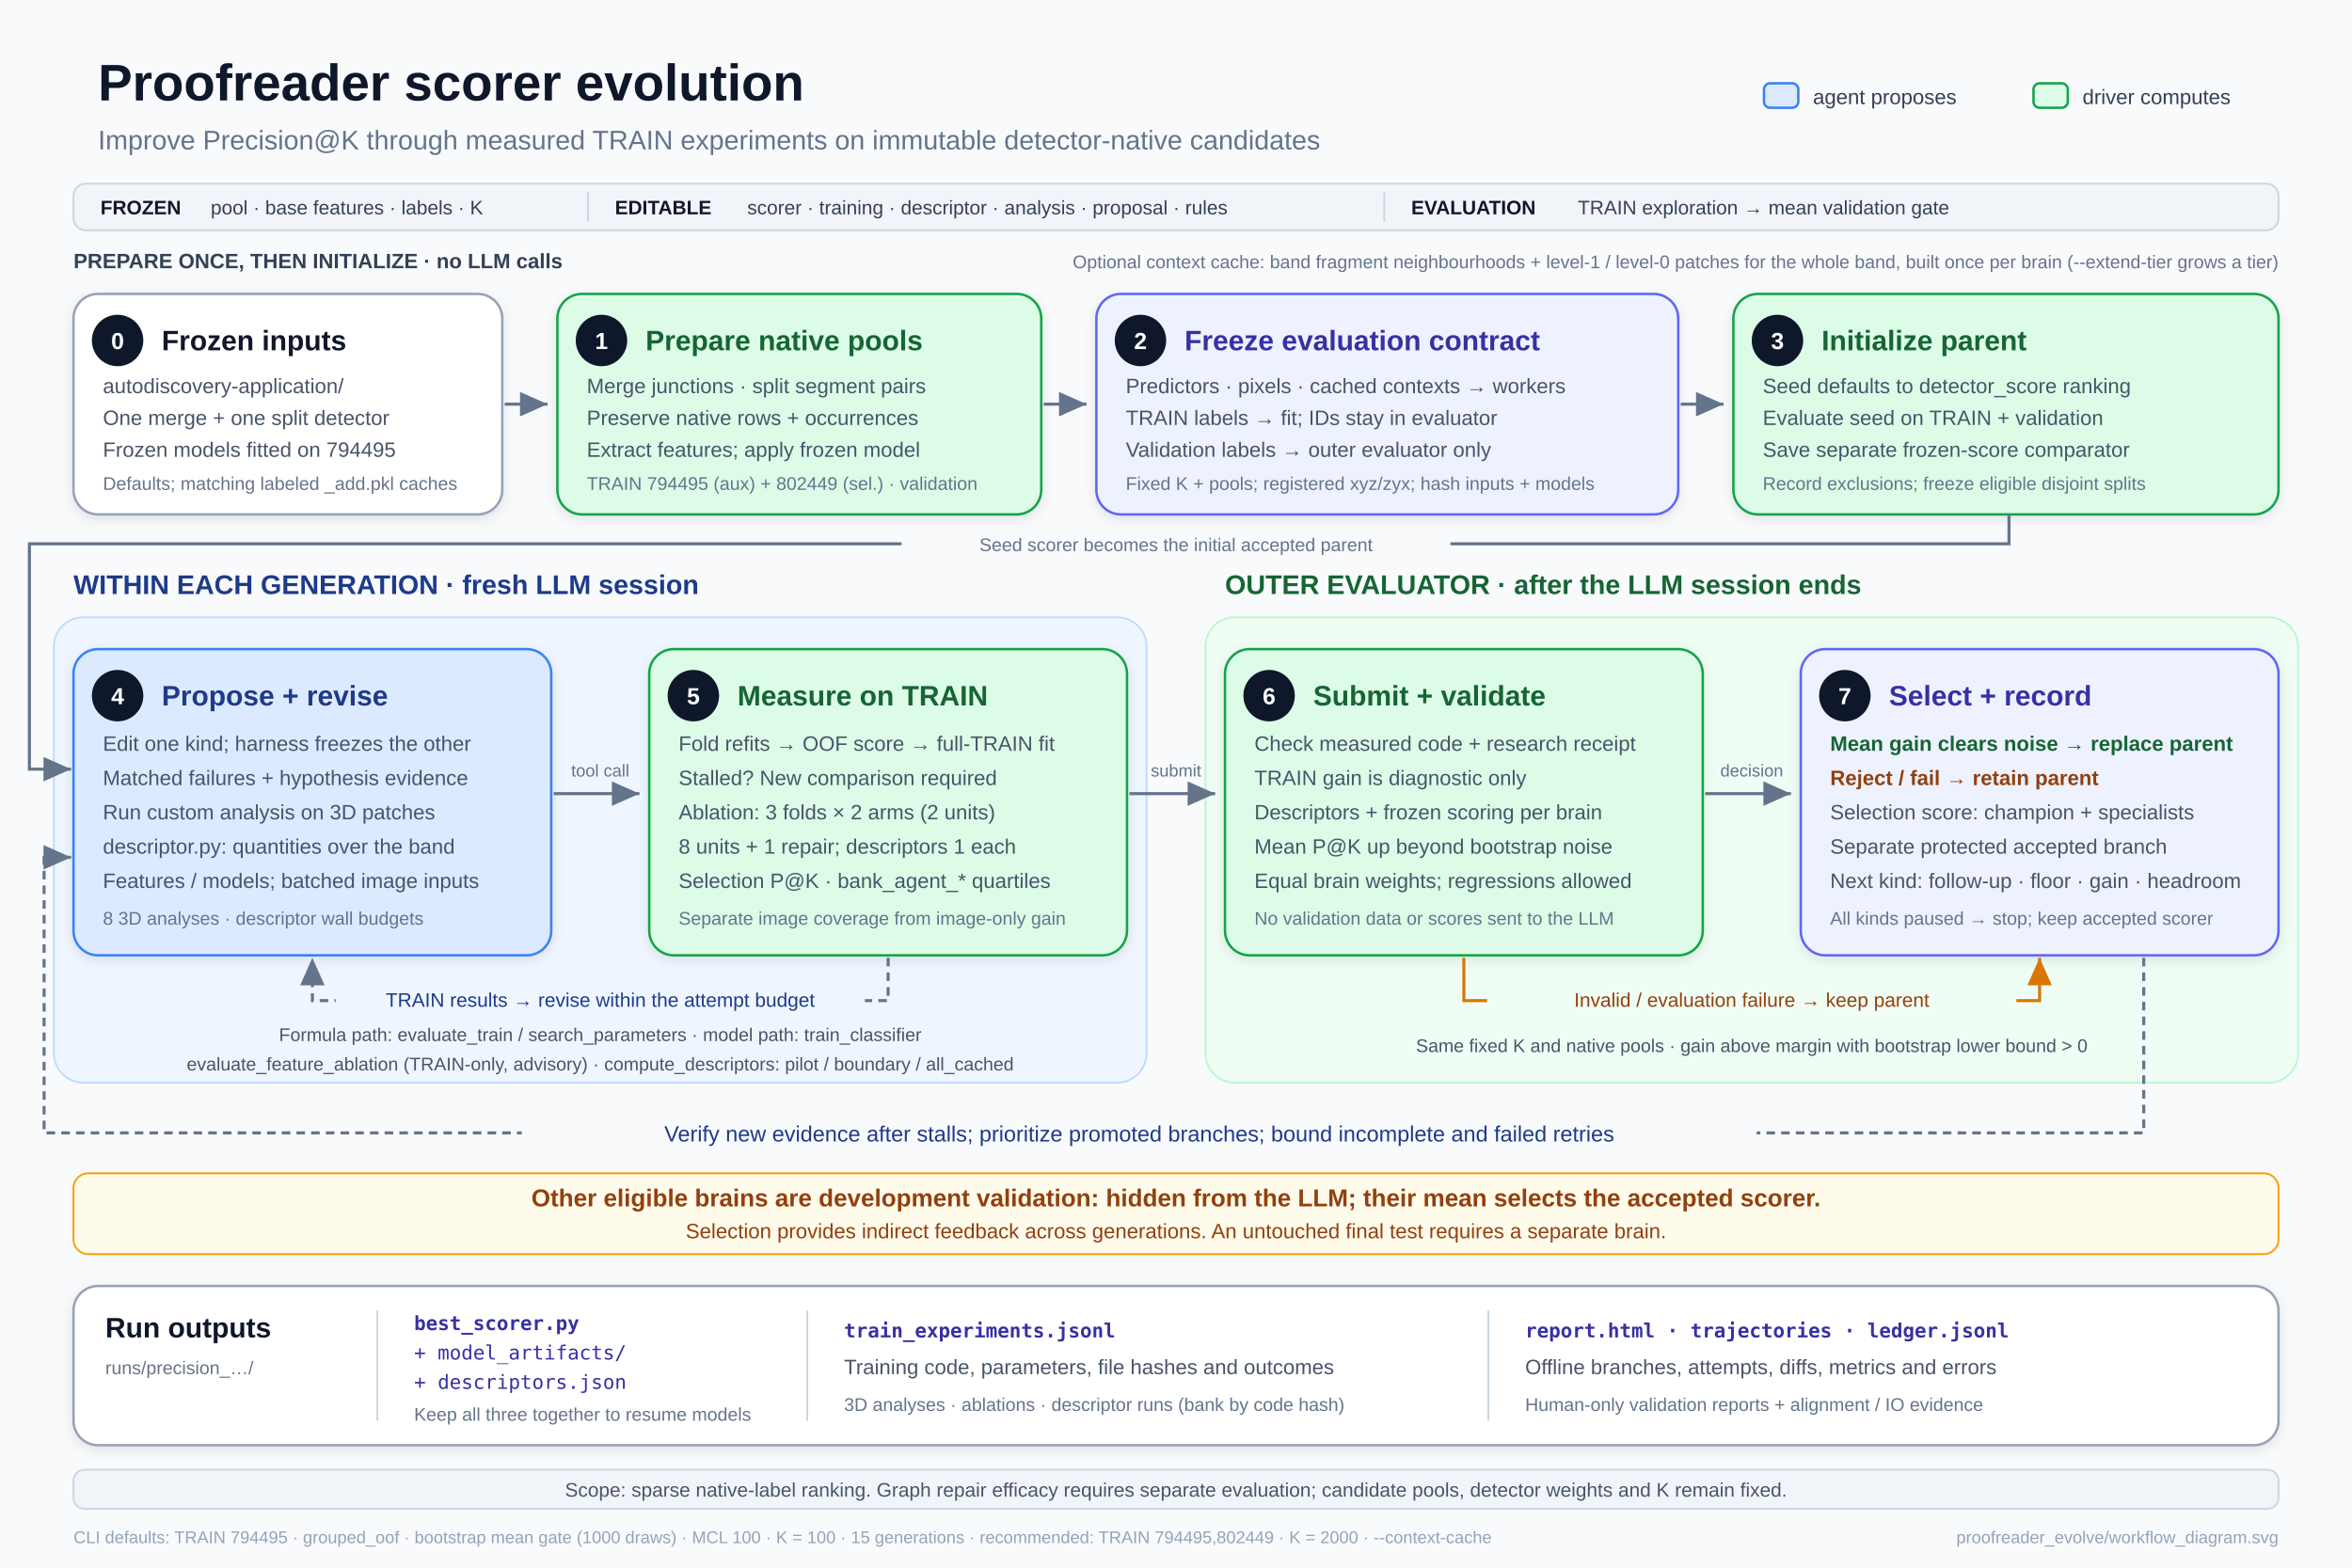
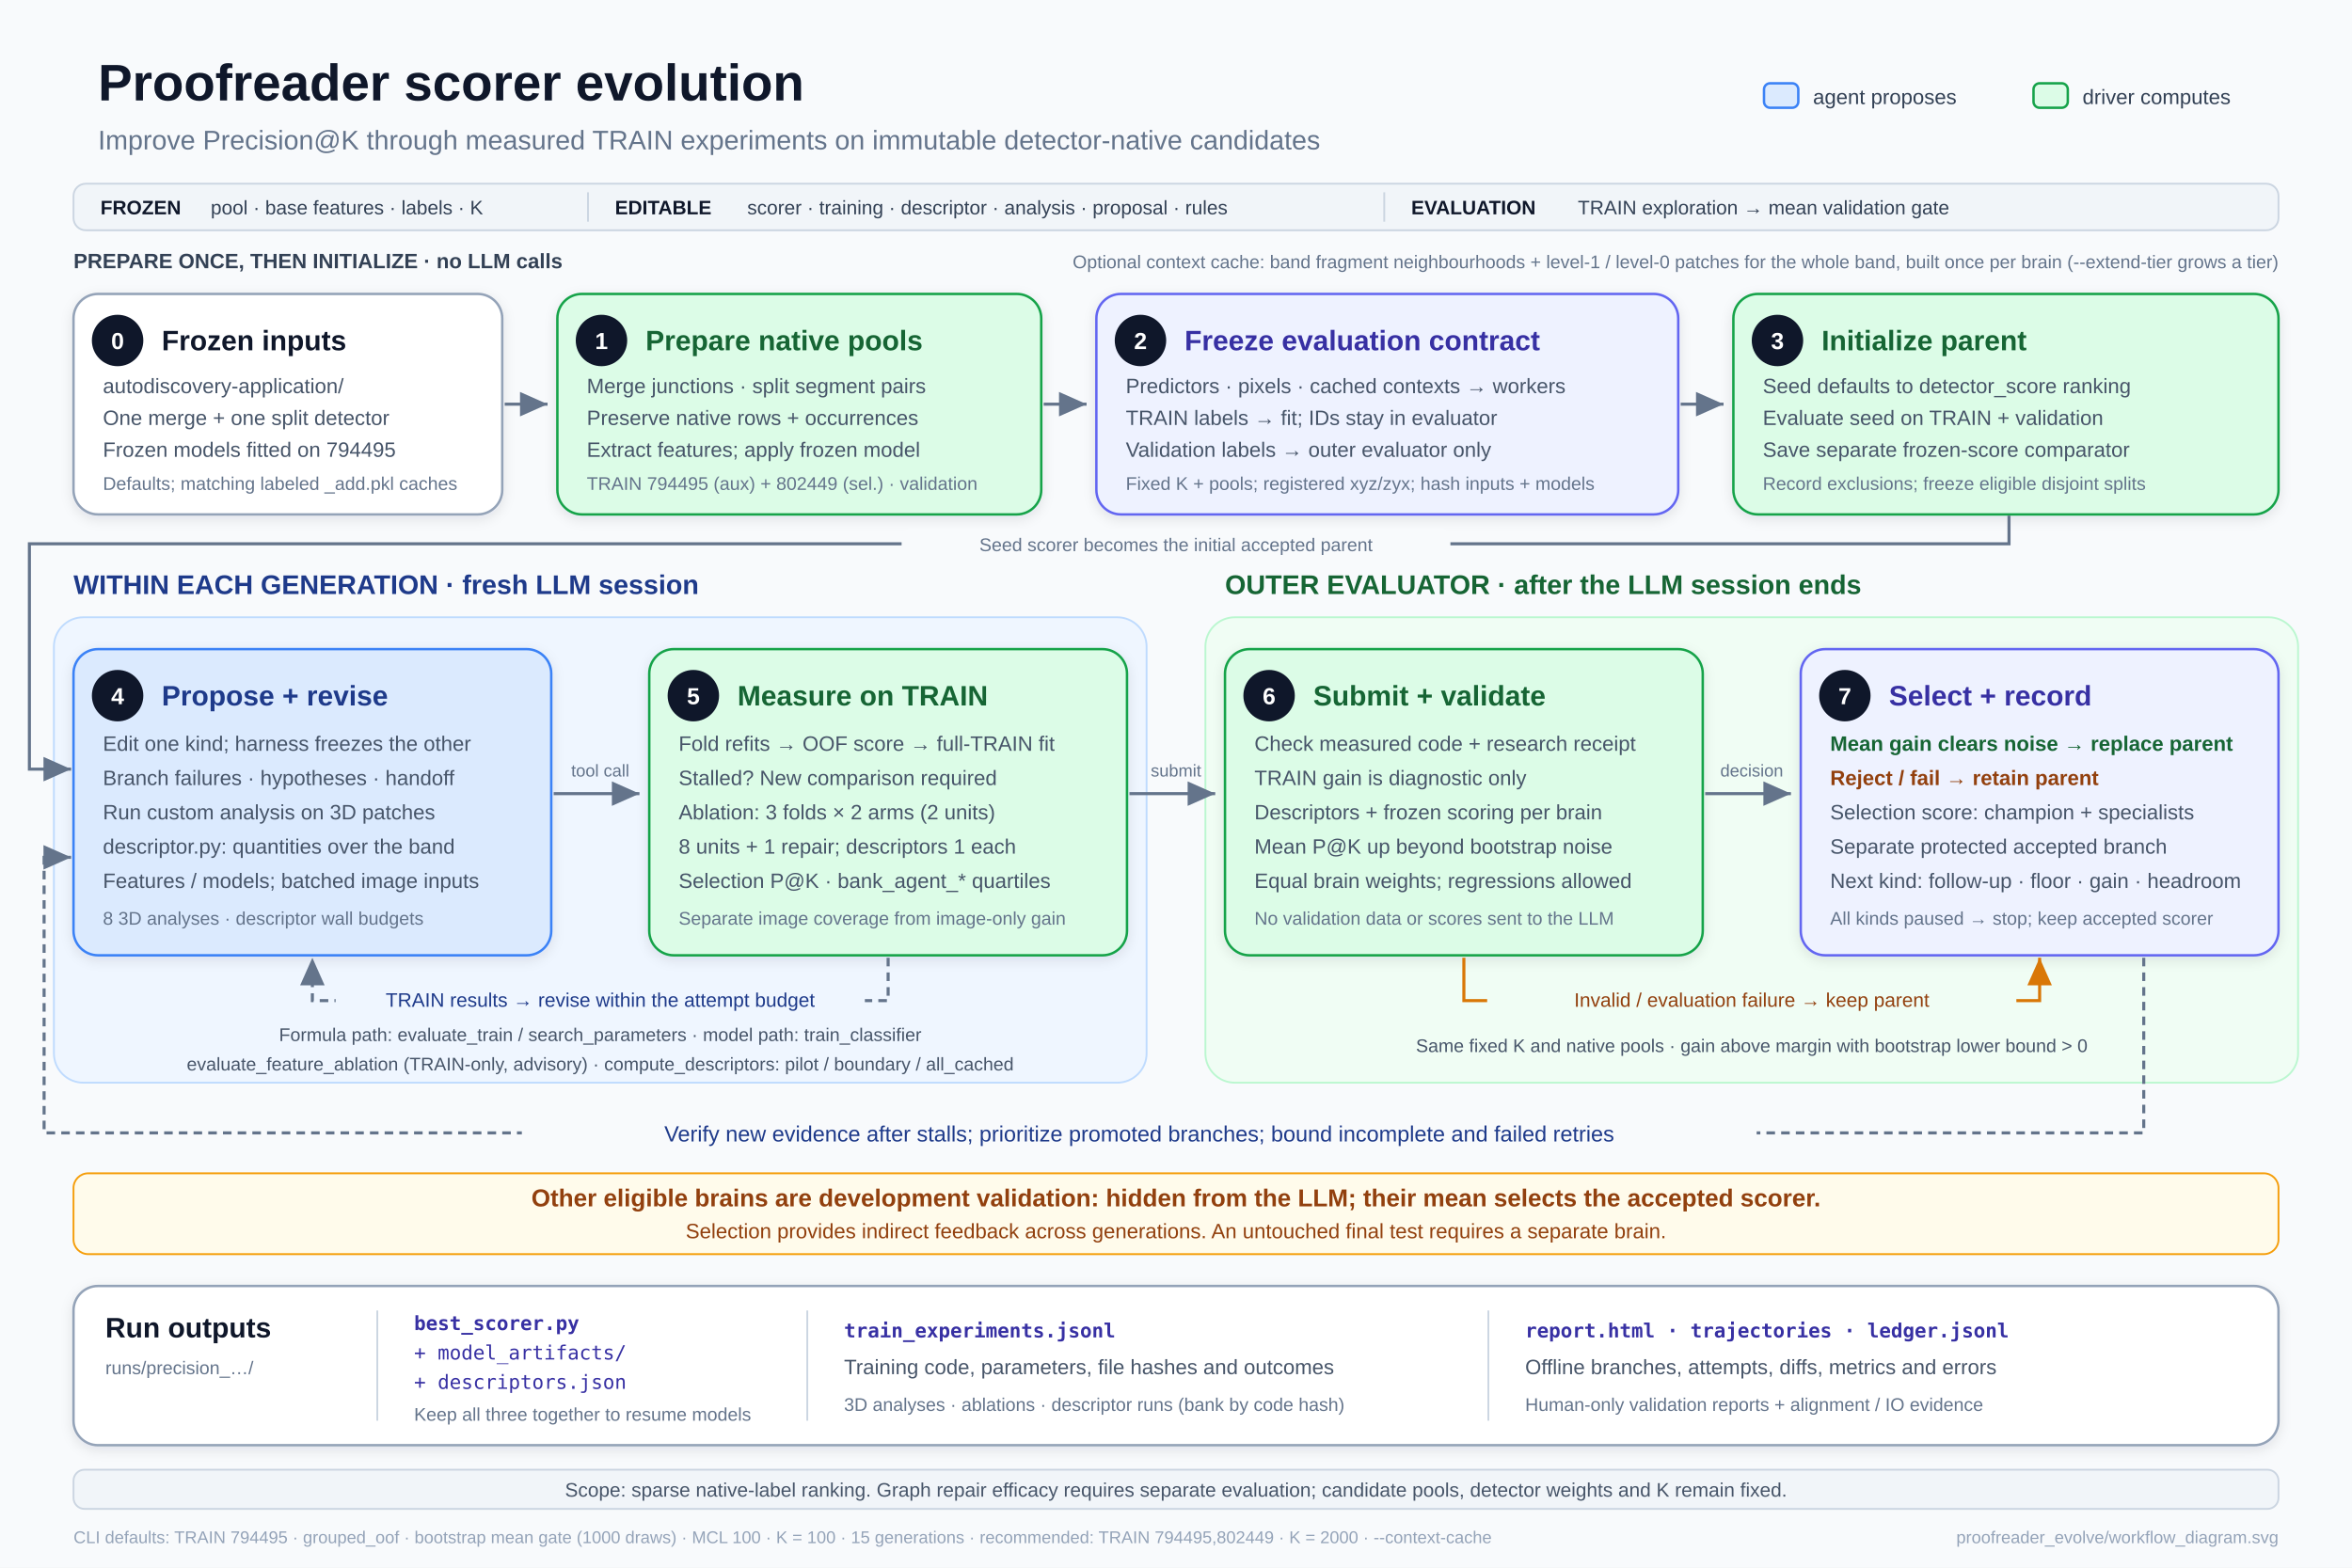
<svg xmlns="http://www.w3.org/2000/svg" width="1920" height="1280" viewBox="0 0 1920 1280" font-family="'Helvetica Neue',Arial,sans-serif" role="img" aria-labelledby="title description">
  <defs>
    <marker id="arrow" markerWidth="10" markerHeight="10" refX="9" refY="5" orient="auto">
      <path d="M0,1 L9,5 L0,9 z" fill="#64748b" />
    </marker>
    <marker id="reject-arrow" markerWidth="10" markerHeight="10" refX="9" refY="5" orient="auto">
      <path d="M0,1 L9,5 L0,9 z" fill="#d97706" />
    </marker>
    <filter id="shadow" x="-10%" y="-10%" width="120%" height="130%">
      <feDropShadow dx="0" dy="3" stdDeviation="5" flood-color="#0f172a" flood-opacity="0.10" />
    </filter>
    <style>
      .heading { font-size: 23px; font-weight: 700; fill: #0f172a; }
      .body { font-size: 17px; fill: #475569; }
      .note { font-size: 15px; fill: #64748b; }
      .code { font-family: monospace; font-size: 16px; fill: #3730a3; }
      .agent-title { fill: #1e3a8a; }
      .compute-title { fill: #166534; }
      .contract-title { fill: #3730a3; }
      .step { font-size: 19px; font-weight: 700; text-anchor: middle; fill: #ffffff; }
      .flow { fill: none; stroke: #64748b; stroke-width: 2.5; marker-end: url(#arrow); }
      .feedback { fill: none; stroke: #64748b; stroke-width: 2.5; stroke-dasharray: 7 5; marker-end: url(#arrow); }
      .reject { fill: none; stroke: #d97706; stroke-width: 2.5; marker-end: url(#reject-arrow); }
    </style>
  </defs>
  <rect width="1920" height="1280" fill="#f8fafc" />
  <text x="80" y="82" font-size="42" font-weight="700" fill="#0f172a">Proofreader scorer evolution</text>
  <text x="80" y="122" font-size="22" fill="#64748b">Improve Precision@K through measured TRAIN experiments on immutable detector-native candidates</text>
  <g id="legend">
    <rect x="1440" y="68" width="28" height="20" rx="5" fill="#dbeafe" stroke="#3b82f6" stroke-width="2" />
    <text x="1480" y="85" font-size="17" fill="#334155">agent proposes</text>
    <rect x="1660" y="68" width="28" height="20" rx="5" fill="#dcfce7" stroke="#16a34a" stroke-width="2" />
    <text x="1700" y="85" font-size="17" fill="#334155">driver computes</text>
  </g>
  <rect x="60" y="150" width="1800" height="38" rx="10" fill="#f1f5f9" stroke="#cbd5e1" stroke-width="1.5" />
  <line x1="480" y1="157" x2="480" y2="181" stroke="#cbd5e1" stroke-width="1.5" />
  <line x1="1130" y1="157" x2="1130" y2="181" stroke="#cbd5e1" stroke-width="1.5" />
  <text x="82" y="175" font-size="16" font-weight="700" fill="#0f172a">FROZEN</text>
  <text x="172" y="175" font-size="16" fill="#334155">pool · base features · labels · K</text>
  <text x="502" y="175" font-size="16" font-weight="700" fill="#0f172a">EDITABLE</text>
  <text x="610" y="175" font-size="16" fill="#334155">scorer · training · descriptor · analysis · proposal · rules</text>
  <text x="1152" y="175" font-size="16" font-weight="700" fill="#0f172a">EVALUATION</text>
  <text x="1288" y="175" font-size="16" fill="#334155">TRAIN exploration → mean validation gate</text>
  <text x="60" y="219" font-size="17" font-weight="700" fill="#334155">PREPARE ONCE, THEN INITIALIZE · no LLM calls</text>
  <text x="1860" y="219" font-size="15" text-anchor="end" fill="#64748b">Optional context cache: band fragment neighbourhoods + level-1 / level-0 patches for the whole band, built once per brain (--extend-tier grows a tier)</text>
  <g id="frozen-inputs" data-box="60 240 350 180">
    <rect x="60" y="240" width="350" height="180" rx="20" fill="#ffffff" stroke="#94a3b8" stroke-width="2" filter="url(#shadow)" />
    <circle cx="96" cy="278" r="21" fill="#0f172a" />
    <text x="96" y="285" class="step">0</text>
    <text x="132" y="286" class="heading">Frozen inputs</text>
    <text x="84" y="321" class="body">autodiscovery-application/</text>
    <text x="84" y="347" class="body">One merge + one split detector</text>
    <text x="84" y="373" class="body">Frozen models fitted on 794495</text>
    <text x="84" y="400" class="note">Defaults; matching labeled _add.pkl caches</text>
  </g>
  <path d="M412 330 H447" class="flow" />
  <g id="native-preparation" data-box="455 240 395 180">
    <rect x="455" y="240" width="395" height="180" rx="20" fill="#dcfce7" stroke="#16a34a" stroke-width="2" filter="url(#shadow)" />
    <circle cx="491" cy="278" r="21" fill="#0f172a" />
    <text x="491" y="285" class="step">1</text>
    <text x="527" y="286" class="heading compute-title">Prepare native pools</text>
    <text x="479" y="321" class="body">Merge junctions · split segment pairs</text>
    <text x="479" y="347" class="body">Preserve native rows + occurrences</text>
    <text x="479" y="373" class="body">Extract features; apply frozen model</text>
    <text x="479" y="400" class="note">TRAIN 794495 (aux) + 802449 (sel.) · validation</text>
  </g>
  <path d="M852 330 H887" class="flow" />
  <g id="frozen-tables" data-box="895 240 475 180">
    <rect x="895" y="240" width="475" height="180" rx="20" fill="#eef2ff" stroke="#6366f1" stroke-width="2" filter="url(#shadow)" />
    <circle cx="931" cy="278" r="21" fill="#0f172a" />
    <text x="931" y="285" class="step">2</text>
    <text x="967" y="286" class="heading contract-title">Freeze evaluation contract</text>
    <text x="919" y="321" class="body">Predictors · pixels · cached contexts → workers</text>
    <text x="919" y="347" class="body">TRAIN labels → fit; IDs stay in evaluator</text>
    <text x="919" y="373" class="body">Validation labels → outer evaluator only</text>
    <text x="919" y="400" class="note">Fixed K + pools; registered xyz/zyx; hash inputs + models</text>
  </g>
  <path d="M1372 330 H1407" class="flow" />
  <g id="initialize-parent" data-box="1415 240 445 180">
    <rect x="1415" y="240" width="445" height="180" rx="20" fill="#dcfce7" stroke="#16a34a" stroke-width="2" filter="url(#shadow)" />
    <circle cx="1451" cy="278" r="21" fill="#0f172a" />
    <text x="1451" y="285" class="step">3</text>
    <text x="1487" y="286" class="heading compute-title">Initialize parent</text>
    <text x="1439" y="321" class="body">Seed defaults to detector_score ranking</text>
    <text x="1439" y="347" class="body">Evaluate seed on TRAIN + validation</text>
    <text x="1439" y="373" class="body">Save separate frozen-score comparator</text>
    <text x="1439" y="400" class="note">Record exclusions; freeze eligible disjoint splits</text>
  </g>
  <rect x="44" y="504" width="892" height="380" rx="24" fill="#eff6ff" stroke="#bfdbfe" stroke-width="1.5" />
  <rect x="984" y="504" width="892" height="380" rx="24" fill="#f0fdf4" stroke="#bbf7d0" stroke-width="1.5" />
  <path d="M1640 421 V444 H24 V628 H58" class="flow" />
  <rect x="736" y="432" width="448" height="24" rx="6" fill="#f8fafc" />
  <text x="960" y="450" font-size="15" text-anchor="middle" fill="#64748b">Seed scorer becomes the initial accepted parent</text>
  <text x="60" y="485" font-size="22" font-weight="700" fill="#1e3a8a">WITHIN EACH GENERATION · fresh LLM session</text>
  <text x="1000" y="485" font-size="22" font-weight="700" fill="#166534">OUTER EVALUATOR · after the LLM session ends</text>
  <g id="revise-scorer" data-box="60 530 390 250">
    <rect x="60" y="530" width="390" height="250" rx="20" fill="#dbeafe" stroke="#3b82f6" stroke-width="2" filter="url(#shadow)" />
    <circle cx="96" cy="568" r="21" fill="#0f172a" />
    <text x="96" y="575" class="step">4</text>
    <text x="132" y="576" class="heading agent-title">Propose + revise</text>
    <text x="84" y="613" class="body">Edit one kind; harness freezes the other</text>
-     <text x="84" y="641" class="body">Matched failures + hypothesis evidence</text>
+     <text x="84" y="641" class="body">Branch failures · hypotheses · handoff</text>
    <text x="84" y="669" class="body">Run custom analysis on 3D patches</text>
    <text x="84" y="697" class="body">descriptor.py: quantities over the band</text>
    <text x="84" y="725" class="body">Features / models; batched image inputs</text>
    <text x="84" y="755" class="note">8 3D analyses · descriptor wall budgets</text>
  </g>
  <path d="M452 648 H522" class="flow" />
  <text x="490" y="634" font-size="14" text-anchor="middle" fill="#64748b">tool call</text>
  <g id="train-experiments" data-box="530 530 390 250">
    <rect x="530" y="530" width="390" height="250" rx="20" fill="#dcfce7" stroke="#16a34a" stroke-width="2" filter="url(#shadow)" />
    <circle cx="566" cy="568" r="21" fill="#0f172a" />
    <text x="566" y="575" class="step">5</text>
    <text x="602" y="576" class="heading compute-title">Measure on TRAIN</text>
    <text x="554" y="613" class="body">Fold refits → OOF score → full-TRAIN fit</text>
    <text x="554" y="641" class="body">Stalled? New comparison required</text>
    <text x="554" y="669" class="body">Ablation: 3 folds × 2 arms (2 units)</text>
    <text x="554" y="697" class="body">8 units + 1 repair; descriptors 1 each</text>
    <text x="554" y="725" class="body">Selection P@K · bank_agent_* quartiles</text>
    <text x="554" y="755" class="note">Separate image coverage from image-only gain</text>
  </g>
  <path d="M922 648 H992" class="flow" />
  <text x="960" y="634" font-size="14" text-anchor="middle" fill="#64748b">submit</text>
  <g id="validation-gate" data-box="1000 530 390 250">
    <rect x="1000" y="530" width="390" height="250" rx="20" fill="#dcfce7" stroke="#16a34a" stroke-width="2" filter="url(#shadow)" />
    <circle cx="1036" cy="568" r="21" fill="#0f172a" />
    <text x="1036" y="575" class="step">6</text>
    <text x="1072" y="576" class="heading compute-title">Submit + validate</text>
    <text x="1024" y="613" class="body">Check measured code + research receipt</text>
    <text x="1024" y="641" class="body">TRAIN gain is diagnostic only</text>
    <text x="1024" y="669" class="body">Descriptors + frozen scoring per brain</text>
    <text x="1024" y="697" class="body">Mean P@K up beyond bootstrap noise</text>
    <text x="1024" y="725" class="body">Equal brain weights; regressions allowed</text>
    <text x="1024" y="755" class="note">No validation data or scores sent to the LLM</text>
  </g>
  <path d="M1392 648 H1462" class="flow" />
  <text x="1430" y="634" font-size="14" text-anchor="middle" fill="#64748b">decision</text>
  <g id="select-and-record" data-box="1470 530 390 250">
    <rect x="1470" y="530" width="390" height="250" rx="20" fill="#eef2ff" stroke="#6366f1" stroke-width="2" filter="url(#shadow)" />
    <circle cx="1506" cy="568" r="21" fill="#0f172a" />
    <text x="1506" y="575" class="step">7</text>
    <text x="1542" y="576" class="heading contract-title">Select + record</text>
    <text x="1494" y="613" font-size="17" font-weight="600" fill="#166534">Mean gain clears noise → replace parent</text>
    <text x="1494" y="641" font-size="17" font-weight="600" fill="#92400e">Reject / fail → retain parent</text>
    <text x="1494" y="669" class="body">Selection score: champion + specialists</text>
    <text x="1494" y="697" class="body">Separate protected accepted branch</text>
    <text x="1494" y="725" class="body">Next kind: follow-up · floor · gain · headroom</text>
    <text x="1494" y="755" class="note">All kinds paused → stop; keep accepted scorer</text>
  </g>
  <path d="M725 782 V817 H255 V782" class="feedback" />
  <rect x="274" y="804" width="432" height="25" rx="6" fill="#eff6ff" />
  <text x="490" y="822" font-size="16" text-anchor="middle" fill="#1e3a8a">TRAIN results → revise within the attempt budget</text>
  <text x="490" y="850" font-size="15" text-anchor="middle" fill="#475569">Formula path: evaluate_train / search_parameters · model path: train_classifier</text>
  <text x="490" y="874" font-size="15" text-anchor="middle" fill="#475569">evaluate_feature_ablation (TRAIN-only, advisory) · compute_descriptors: pilot / boundary / all_cached</text>
  <path d="M1195 782 V817 H1665 V782" class="reject" />
  <rect x="1214" y="804" width="432" height="25" rx="6" fill="#f0fdf4" />
  <text x="1430" y="822" font-size="16" text-anchor="middle" fill="#92400e">Invalid / evaluation failure → keep parent</text>
  <text x="1430" y="859" font-size="15" text-anchor="middle" fill="#475569">Same fixed K and native pools · gain above margin with bootstrap lower bound &gt; 0</text>
  <path d="M1750 782 V925 H36 V700 H58" class="feedback" />
  <rect x="426" y="912" width="1008" height="27" rx="6" fill="#f8fafc" />
  <text x="930" y="932" font-size="18" text-anchor="middle" fill="#1e3a8a">Verify new evidence after stalls; prioritize promoted branches; bound incomplete and failed retries</text>
  <g id="validation-boundary">
    <rect x="60" y="958" width="1800" height="66" rx="12" fill="#fffbeb" stroke="#f59e0b" stroke-width="1.5" />
    <text x="960" y="985" font-size="20" font-weight="700" text-anchor="middle" fill="#92400e">Other eligible brains are development validation: hidden from the LLM; their mean selects the accepted scorer.</text>
    <text x="960" y="1011" font-size="17" text-anchor="middle" fill="#92400e">Selection provides indirect feedback across generations. An untouched final test requires a separate brain.</text>
  </g>
  <g id="run-outputs" data-box="60 1050 1800 130">
    <rect x="60" y="1050" width="1800" height="130" rx="20" fill="#ffffff" stroke="#94a3b8" stroke-width="2" filter="url(#shadow)" />
    <text x="86" y="1092" class="heading">Run outputs</text>
    <text x="86" y="1122" class="note">runs/precision_…/</text>
    <line x1="308" y1="1070" x2="308" y2="1160" stroke="#cbd5e1" stroke-width="1.5" />
    <text x="338" y="1086" class="code" font-weight="700">best_scorer.py</text>
    <text x="338" y="1110" class="code">+ model_artifacts/</text>
    <text x="338" y="1134" class="code">+ descriptors.json</text>
    <text x="338" y="1160" class="note">Keep all three together to resume models</text>
    <line x1="659" y1="1070" x2="659" y2="1160" stroke="#cbd5e1" stroke-width="1.5" />
    <text x="689" y="1092" class="code" font-weight="700">train_experiments.jsonl</text>
    <text x="689" y="1122" class="body">Training code, parameters, file hashes and outcomes</text>
    <text x="689" y="1152" class="note">3D analyses · ablations · descriptor runs (bank by code hash)</text>
    <line x1="1215" y1="1070" x2="1215" y2="1160" stroke="#cbd5e1" stroke-width="1.5" />
    <text x="1245" y="1092" class="code" font-weight="700">report.html · trajectories · ledger.jsonl</text>
    <text x="1245" y="1122" class="body">Offline branches, attempts, diffs, metrics and errors</text>
    <text x="1245" y="1152" class="note">Human-only validation reports + alignment / IO evidence</text>
  </g>
  <rect x="60" y="1200" width="1800" height="32" rx="9" fill="#f1f5f9" stroke="#cbd5e1" stroke-width="1.5" />
  <text x="960" y="1222" font-size="16" text-anchor="middle" fill="#475569">Scope: sparse native-label ranking. Graph repair efficacy requires separate evaluation; candidate pools, detector weights and K remain fixed.</text>
  <text x="60" y="1260" font-size="14" fill="#94a3b8">CLI defaults: TRAIN 794495 · grouped_oof · bootstrap mean gate (1000 draws) · MCL 100 · K = 100 · 15 generations · recommended: TRAIN 794495,802449 · K = 2000 · --context-cache</text>
  <text x="1860" y="1260" font-size="14" text-anchor="end" fill="#94a3b8">proofreader_evolve/workflow_diagram.svg</text>
</svg>
